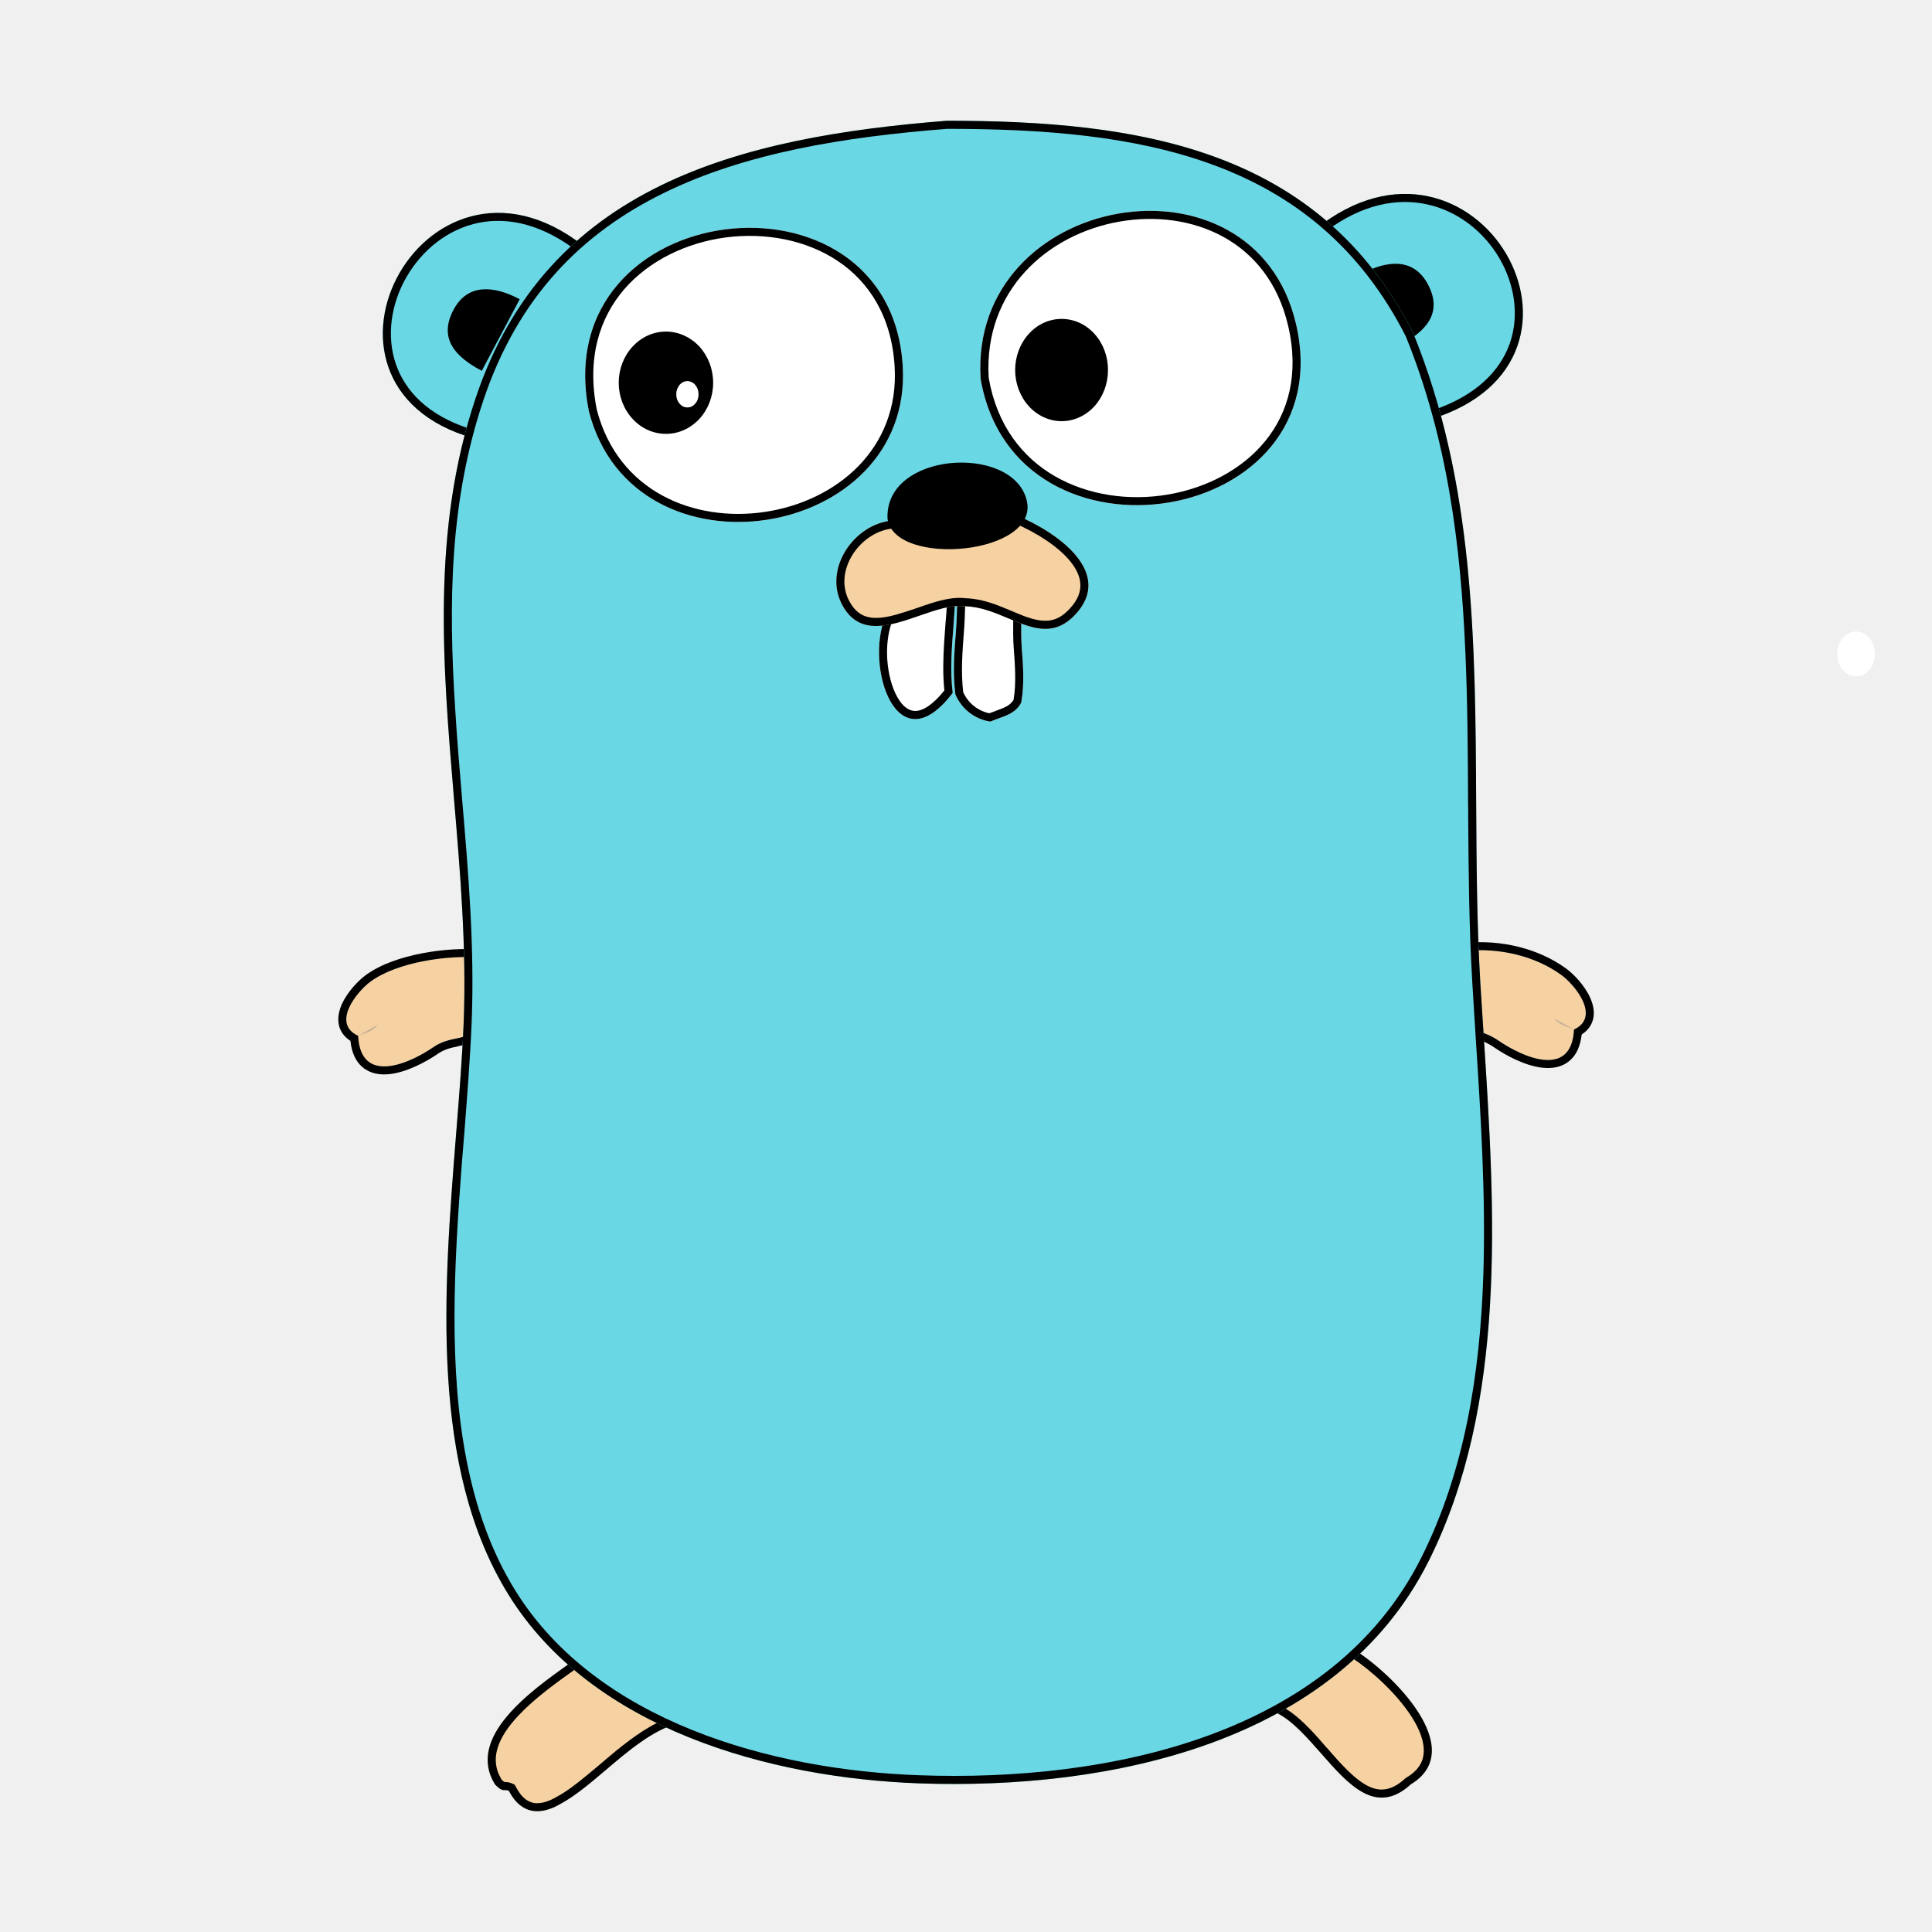
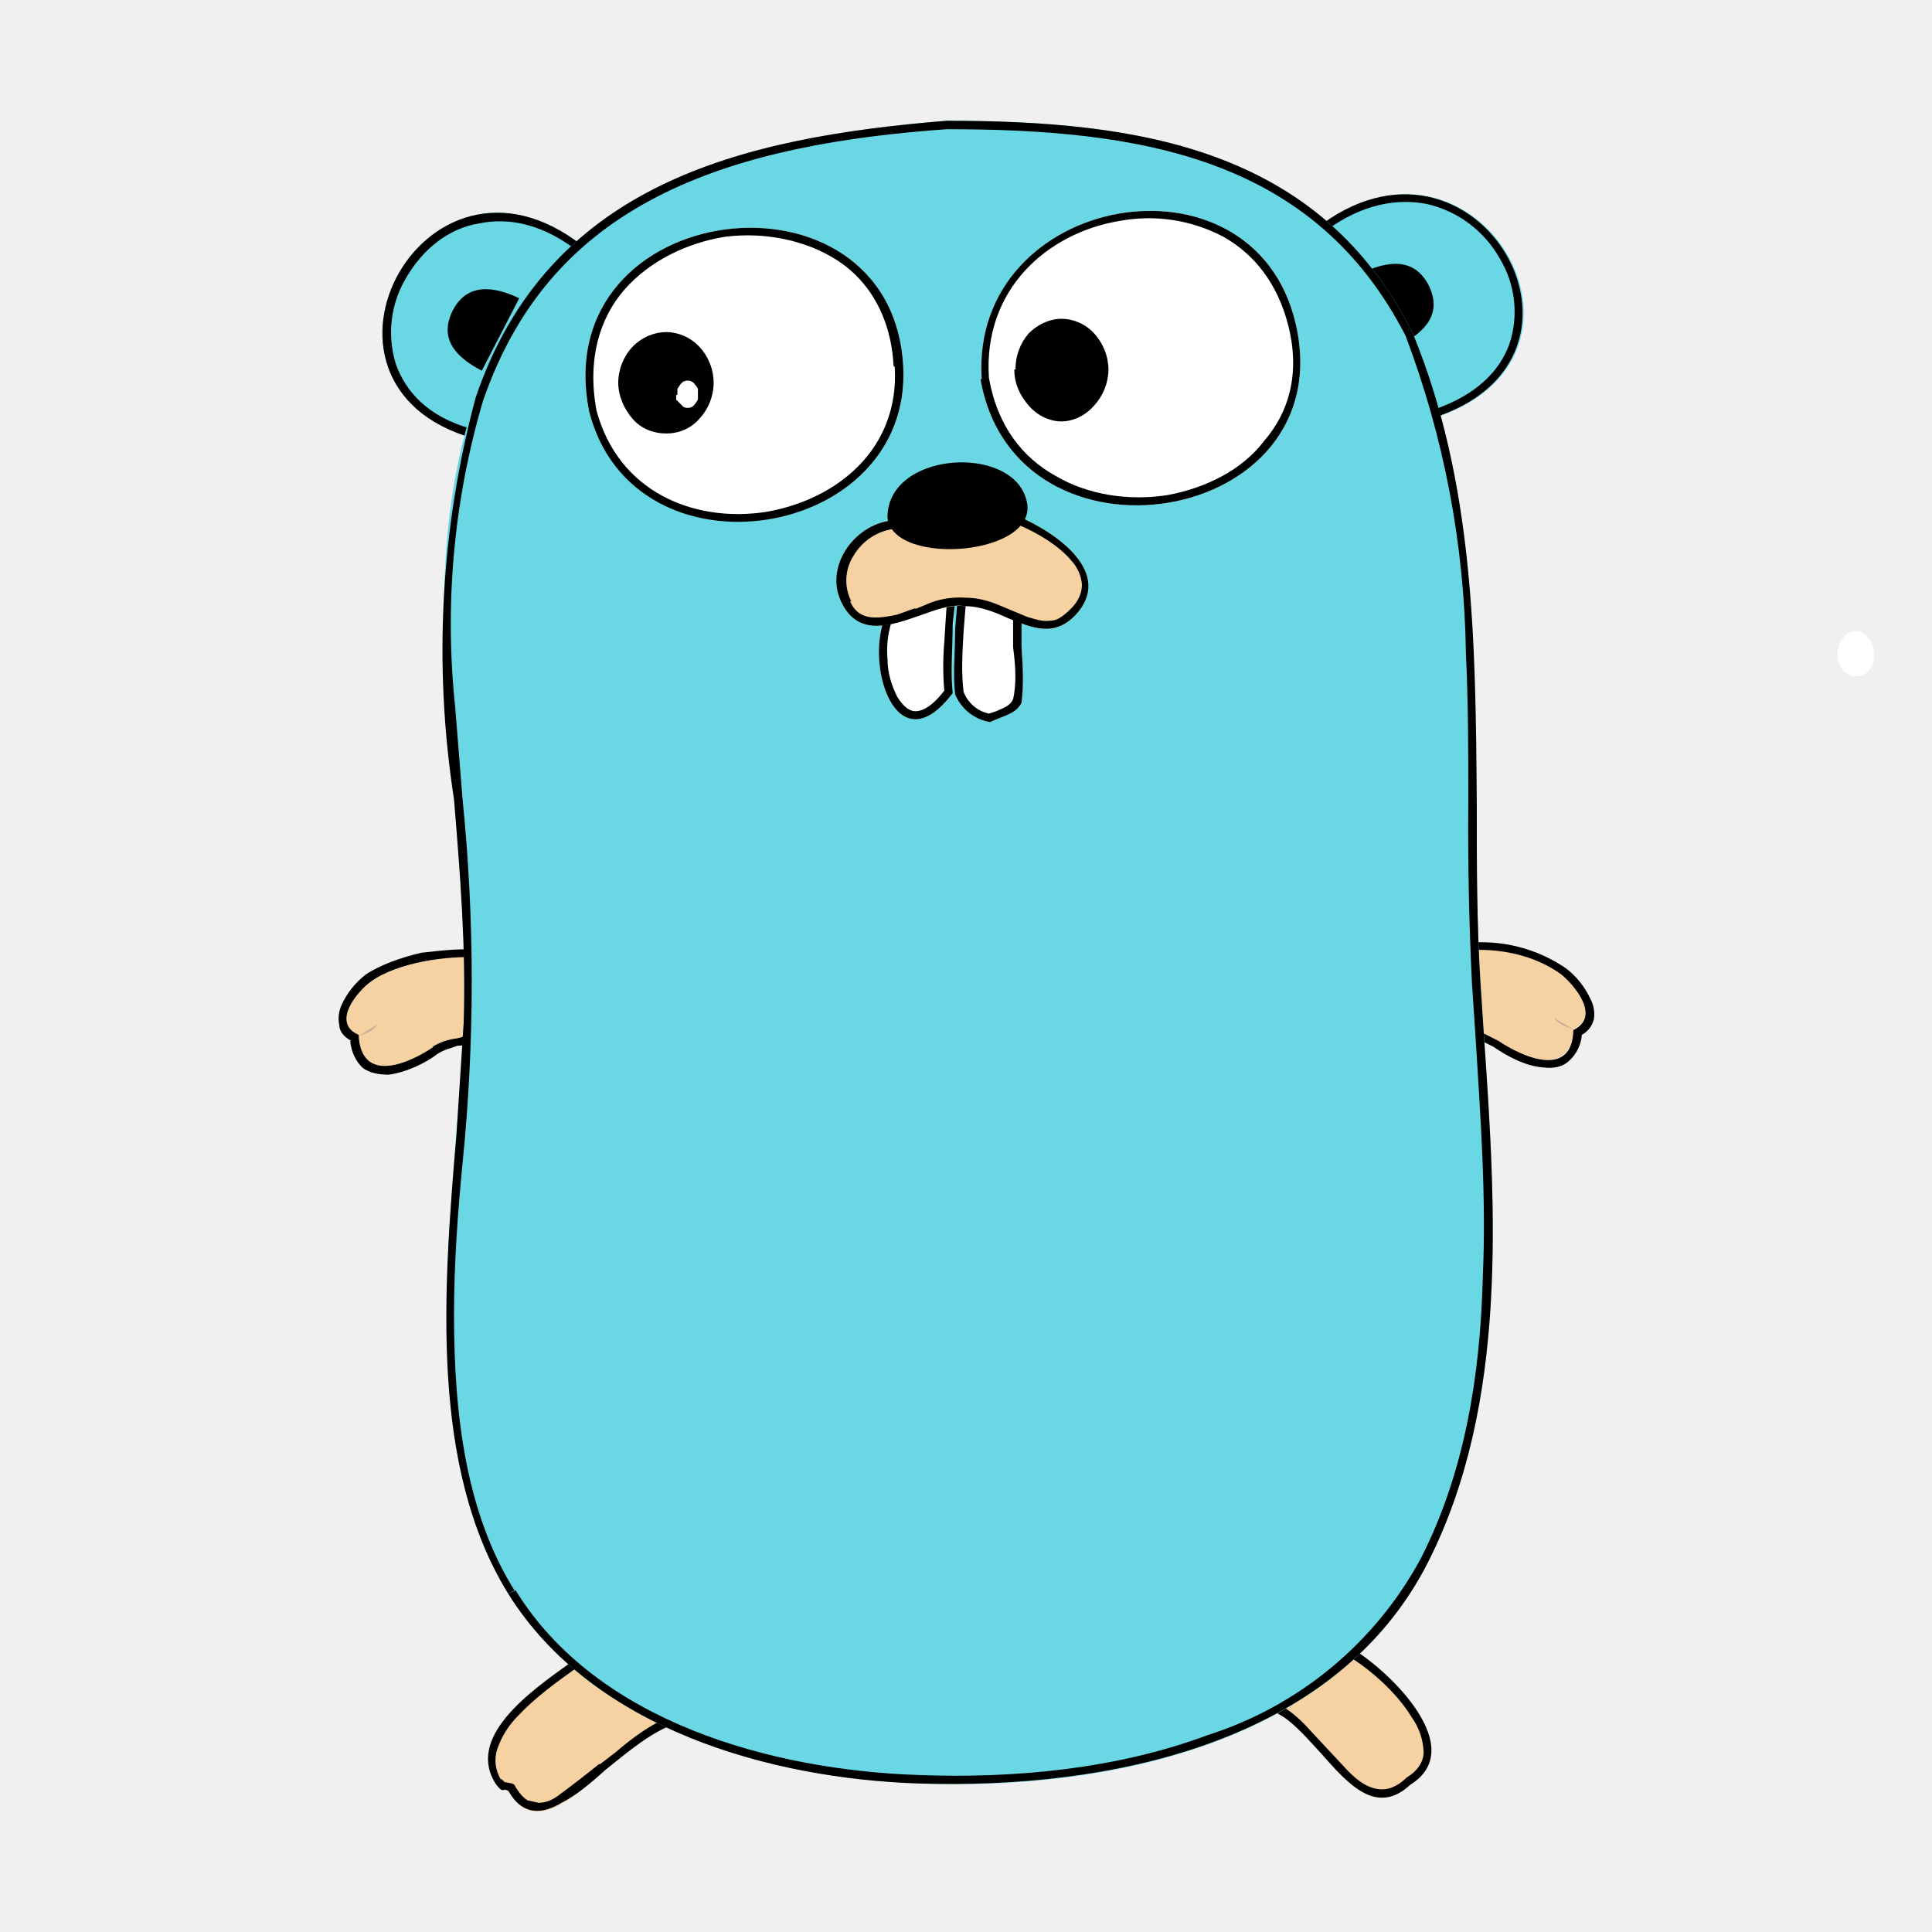
- <svg xmlns="http://www.w3.org/2000/svg" width="16" height="16" viewBox="0 0 16 16" fill="none">
-   <path d="M12.412 8.619C12.6 8.749 13.015 8.941 13.035 8.526C13.258 8.422 13.044 8.158 12.93 8.075C12.709 7.914 12.416 7.85 12.146 7.874C12.139 7.998 12.148 8.122 12.158 8.245C12.161 8.282 12.163 8.318 12.166 8.355C12.176 8.516 12.203 8.525 12.271 8.549C12.306 8.561 12.352 8.577 12.412 8.619Z" fill="#F6D2A2" />
-   <path fill-rule="evenodd" clip-rule="evenodd" d="M12.931 8.075C13.045 8.158 13.258 8.422 13.035 8.526C13.015 8.941 12.6 8.749 12.412 8.619C12.352 8.578 12.306 8.562 12.271 8.549C12.203 8.526 12.176 8.516 12.166 8.355C12.164 8.318 12.161 8.282 12.158 8.246C12.149 8.122 12.139 7.998 12.146 7.874C12.416 7.85 12.709 7.914 12.931 8.075ZM13.099 8.567C13.149 8.535 13.181 8.491 13.194 8.438C13.208 8.378 13.193 8.317 13.17 8.265C13.125 8.163 13.034 8.068 12.97 8.021L12.97 8.021C12.733 7.849 12.423 7.782 12.14 7.808L12.083 7.813L12.08 7.871C12.072 7.999 12.082 8.126 12.091 8.249L12.091 8.251C12.094 8.287 12.097 8.323 12.099 8.359L12.099 8.359C12.104 8.439 12.114 8.498 12.141 8.54C12.17 8.585 12.214 8.6 12.244 8.611C12.246 8.611 12.248 8.612 12.25 8.612C12.283 8.624 12.322 8.638 12.374 8.674L12.374 8.674C12.471 8.741 12.633 8.829 12.78 8.843C12.855 8.85 12.936 8.839 12.999 8.784C13.056 8.736 13.088 8.662 13.099 8.567Z" fill="black" />
-   <path d="M3.588 8.672C3.4 8.801 2.985 8.994 2.965 8.578C2.742 8.475 2.956 8.21 3.07 8.128C3.291 7.967 3.71 7.907 3.98 7.931C3.987 8.055 3.978 8.179 3.969 8.302C3.966 8.339 3.963 8.375 3.961 8.412C3.951 8.564 3.877 8.579 3.78 8.599C3.722 8.611 3.655 8.625 3.588 8.672Z" fill="#F6D2A2" />
-   <path fill-rule="evenodd" clip-rule="evenodd" d="M3.589 8.672C3.401 8.802 2.986 8.994 2.966 8.578C2.742 8.475 2.956 8.211 3.07 8.128C3.291 7.967 3.711 7.907 3.981 7.931C3.988 8.055 3.978 8.179 3.969 8.302C3.966 8.339 3.963 8.375 3.961 8.412C3.951 8.564 3.878 8.579 3.78 8.6C3.722 8.612 3.655 8.626 3.589 8.672ZM2.902 8.62C2.912 8.715 2.945 8.789 3.001 8.837C3.065 8.892 3.145 8.903 3.22 8.896C3.367 8.882 3.53 8.793 3.626 8.727L3.626 8.727C3.681 8.689 3.736 8.677 3.794 8.665C3.796 8.664 3.798 8.664 3.8 8.663C3.844 8.654 3.901 8.643 3.945 8.607C3.997 8.566 4.022 8.502 4.027 8.416L4.027 8.416C4.03 8.38 4.032 8.344 4.035 8.307L4.035 8.305C4.045 8.183 4.054 8.056 4.047 7.928L4.044 7.87L3.987 7.865C3.845 7.852 3.666 7.862 3.494 7.895C3.324 7.928 3.153 7.985 3.031 8.074L3.031 8.074C2.967 8.12 2.876 8.216 2.83 8.318C2.808 8.37 2.793 8.431 2.807 8.491C2.819 8.544 2.852 8.587 2.902 8.62Z" fill="black" />
-   <path d="M2.965 8.578C3.026 8.556 3.09 8.54 3.131 8.485Z" fill="#C6B198" />
-   <path d="M3.924 3.63C2.334 3.183 3.552 0.938 4.893 2.086L3.924 3.63ZM10.895 1.897C12.221 0.836 13.462 2.98 11.844 3.474L10.895 1.897Z" fill="#6AD7E5" />
-   <path fill-rule="evenodd" clip-rule="evenodd" d="M4.893 2.086L3.924 3.63C2.334 3.183 3.552 0.938 4.893 2.086ZM4.805 2.1L3.894 3.552C3.545 3.441 3.356 3.239 3.279 3.017C3.198 2.783 3.238 2.516 3.367 2.293C3.496 2.07 3.709 1.897 3.965 1.845C4.208 1.796 4.499 1.855 4.805 2.1ZM10.982 1.914L11.874 3.395C12.23 3.273 12.423 3.068 12.502 2.848C12.585 2.615 12.544 2.355 12.416 2.136C12.287 1.918 12.073 1.747 11.816 1.692C11.573 1.639 11.284 1.689 10.982 1.914ZM10.895 1.897C12.221 0.836 13.462 2.98 11.844 3.474L10.895 1.897Z" fill="black" />
-   <path d="M11.213 13.661C11.532 13.859 12.164 14.486 11.684 14.777C11.224 15.198 10.918 14.284 10.514 14.162C10.688 13.925 10.909 13.709 11.213 13.661ZM5.681 14.257C5.306 14.316 4.962 14.763 4.649 14.935C4.354 15.111 4.242 14.879 4.215 14.832C4.169 14.811 4.173 14.851 4.101 14.78C3.828 14.348 4.518 13.924 4.809 13.71C5.214 13.628 5.467 13.979 5.681 14.257Z" fill="#F6D2A2" />
-   <path fill-rule="evenodd" clip-rule="evenodd" d="M11.684 14.777C12.164 14.486 11.532 13.859 11.213 13.661C10.933 13.705 10.724 13.892 10.556 14.105C10.542 14.124 10.528 14.143 10.514 14.162C10.536 14.168 10.557 14.177 10.578 14.188C10.704 14.252 10.822 14.386 10.94 14.52C11.169 14.781 11.396 15.041 11.684 14.777ZM10.619 14.134C10.703 14.179 10.78 14.249 10.851 14.322C10.898 14.371 10.944 14.424 10.989 14.476L10.991 14.477C11.037 14.53 11.081 14.581 11.126 14.627C11.217 14.722 11.301 14.789 11.382 14.812C11.456 14.832 11.538 14.82 11.639 14.727L11.644 14.723L11.65 14.72C11.753 14.657 11.789 14.583 11.791 14.506C11.794 14.422 11.758 14.324 11.692 14.22C11.566 14.022 11.351 13.831 11.199 13.731C10.961 13.777 10.775 13.938 10.619 14.134ZM4.649 14.935C4.766 14.871 4.888 14.768 5.014 14.661C5.202 14.501 5.401 14.332 5.609 14.273C5.633 14.267 5.657 14.261 5.681 14.257C5.674 14.249 5.668 14.241 5.661 14.232C5.653 14.221 5.644 14.21 5.635 14.198C5.431 13.932 5.185 13.633 4.809 13.71C4.781 13.73 4.749 13.753 4.714 13.778C4.393 14.006 3.855 14.39 4.101 14.78C4.147 14.826 4.162 14.825 4.179 14.825C4.188 14.825 4.199 14.824 4.215 14.832C4.216 14.833 4.217 14.835 4.218 14.838C4.25 14.895 4.365 15.104 4.649 14.935ZM4.154 14.738C4.166 14.75 4.174 14.756 4.178 14.758C4.18 14.758 4.185 14.758 4.19 14.758C4.206 14.759 4.223 14.762 4.243 14.771L4.262 14.78L4.273 14.799C4.274 14.801 4.275 14.803 4.276 14.805C4.292 14.833 4.319 14.881 4.366 14.91C4.39 14.925 4.42 14.935 4.458 14.933C4.497 14.931 4.548 14.918 4.615 14.878L4.617 14.877L4.617 14.877C4.69 14.837 4.766 14.78 4.847 14.713C4.888 14.68 4.929 14.645 4.971 14.61L4.971 14.61C5.013 14.574 5.056 14.537 5.099 14.502C5.242 14.386 5.398 14.271 5.566 14.217C5.476 14.101 5.383 13.986 5.275 13.9C5.148 13.799 5.008 13.742 4.836 13.772C4.81 13.792 4.781 13.812 4.75 13.834C4.607 13.936 4.428 14.064 4.292 14.209C4.208 14.299 4.146 14.39 4.12 14.479C4.095 14.564 4.1 14.649 4.154 14.738Z" fill="black" />
-   <path d="M3.99 3.071C3.78 2.96 3.627 2.81 3.755 2.567C3.874 2.342 4.094 2.367 4.304 2.478L3.99 3.071ZM11.591 2.86C11.8 2.749 11.954 2.599 11.826 2.356C11.707 2.131 11.486 2.156 11.277 2.267L11.591 2.86Z" fill="black" />
-   <path d="M13.035 8.526C12.975 8.503 12.911 8.487 12.87 8.433Z" fill="#C6B198" />
-   <path d="M7.841 1C9.433 1 10.925 1.228 11.703 2.757C12.401 4.471 12.153 6.32 12.259 8.132C12.351 9.687 12.554 11.485 11.832 12.927C11.073 14.443 9.175 14.825 7.612 14.769C6.385 14.725 4.901 14.324 4.209 13.203C3.396 11.887 3.781 9.93 3.84 8.466C3.909 6.731 3.37 4.991 3.94 3.294C4.531 1.534 6.125 1.136 7.841 1Z" fill="#6AD7E5" />
-   <path fill-rule="evenodd" clip-rule="evenodd" d="M11.832 12.927L11.772 12.897C12.127 12.188 12.256 11.389 12.284 10.57C12.306 9.907 12.263 9.236 12.221 8.591C12.211 8.438 12.202 8.286 12.193 8.136C12.166 7.681 12.162 7.224 12.159 6.769C12.159 6.728 12.159 6.687 12.158 6.646C12.156 6.232 12.154 5.82 12.136 5.411C12.098 4.512 11.986 3.631 11.642 2.785C10.883 1.296 9.432 1.067 7.843 1.067C6.988 1.134 6.172 1.267 5.498 1.598C4.825 1.927 4.292 2.453 4.003 3.315C3.722 4.152 3.714 5 3.769 5.862C3.784 6.109 3.805 6.358 3.826 6.608C3.879 7.225 3.931 7.848 3.906 8.468C3.894 8.763 3.869 9.077 3.844 9.4C3.837 9.481 3.831 9.562 3.824 9.644C3.793 10.053 3.765 10.474 3.764 10.89C3.762 11.723 3.869 12.526 4.265 13.168L4.209 13.203C3.558 12.15 3.674 10.687 3.777 9.394C3.803 9.071 3.828 8.759 3.84 8.466C3.864 7.85 3.812 7.233 3.76 6.618C3.666 5.501 3.572 4.389 3.94 3.294C4.531 1.534 6.125 1.136 7.841 1C9.433 1 10.925 1.228 11.703 2.757C12.211 4.004 12.218 5.322 12.225 6.645C12.228 7.141 12.23 7.638 12.259 8.132C12.268 8.281 12.278 8.432 12.288 8.586C12.381 10.029 12.484 11.623 11.832 12.927ZM11.832 12.927L11.772 12.897C11.402 13.636 10.754 14.101 10.001 14.375C9.247 14.649 8.391 14.73 7.615 14.702C6.393 14.659 4.94 14.26 4.265 13.168L4.209 13.203C4.901 14.324 6.385 14.725 7.612 14.769C9.175 14.825 11.073 14.443 11.832 12.927Z" fill="black" />
-   <path d="M8.461 5.357C8.455 5.279 8.458 5.141 8.457 5.068L7.931 4.889C7.928 4.974 7.923 5.141 7.917 5.224C7.903 5.399 7.889 5.573 7.912 5.751C7.964 5.872 8.072 5.956 8.201 5.976C8.224 5.966 8.248 5.958 8.271 5.949C8.344 5.923 8.416 5.898 8.457 5.819C8.485 5.667 8.473 5.509 8.461 5.357Z" fill="white" />
-   <path fill-rule="evenodd" clip-rule="evenodd" d="M8.391 5.116L7.994 4.981C7.992 5.066 7.988 5.169 7.983 5.229C7.97 5.402 7.957 5.566 7.977 5.733C8.018 5.823 8.098 5.887 8.193 5.907C8.212 5.9 8.231 5.893 8.248 5.887L8.249 5.886C8.32 5.861 8.365 5.843 8.394 5.796C8.417 5.657 8.406 5.511 8.395 5.362C8.39 5.301 8.39 5.204 8.391 5.13C8.391 5.125 8.391 5.121 8.391 5.116ZM8.457 5.819C8.416 5.898 8.344 5.923 8.271 5.949C8.248 5.958 8.224 5.966 8.201 5.976C8.072 5.956 7.964 5.872 7.912 5.751C7.889 5.573 7.903 5.399 7.917 5.224C7.922 5.16 7.926 5.047 7.928 4.959C7.929 4.947 7.929 4.935 7.929 4.924C7.93 4.911 7.93 4.9 7.931 4.889L8.457 5.068C8.458 5.087 8.457 5.109 8.457 5.133C8.457 5.207 8.457 5.299 8.461 5.357C8.473 5.509 8.485 5.667 8.457 5.819Z" fill="black" />
-   <path d="M4.877 3.406C5.247 4.852 7.563 4.482 7.476 3.031C7.371 1.293 4.522 1.628 4.877 3.406Z" fill="white" />
-   <path fill-rule="evenodd" clip-rule="evenodd" d="M7.409 3.035C7.384 2.621 7.197 2.335 6.939 2.162C6.678 1.987 6.34 1.924 6.013 1.966C5.686 2.009 5.376 2.157 5.169 2.396C4.965 2.634 4.858 2.966 4.942 3.391C5.117 4.07 5.747 4.328 6.338 4.239C6.93 4.149 7.45 3.715 7.409 3.035ZM4.877 3.406C5.247 4.852 7.563 4.482 7.476 3.031C7.371 1.293 4.522 1.628 4.877 3.406Z" fill="black" />
-   <path d="M8.121 3.137C8.407 4.798 11.123 4.359 10.733 2.683C10.383 1.181 8.026 1.597 8.121 3.137Z" fill="white" />
-   <path fill-rule="evenodd" clip-rule="evenodd" d="M10.668 2.699L10.668 2.699C10.585 2.341 10.384 2.101 10.132 1.962C9.878 1.822 9.57 1.783 9.272 1.835C8.676 1.939 8.145 2.404 8.188 3.129C8.256 3.523 8.467 3.789 8.738 3.945C9.012 4.102 9.35 4.15 9.67 4.096C9.99 4.042 10.286 3.889 10.478 3.653C10.669 3.419 10.761 3.098 10.668 2.699ZM8.121 3.137C8.407 4.798 11.123 4.359 10.733 2.683C10.383 1.181 8.026 1.597 8.121 3.137Z" fill="black" />
-   <path d="M5.124 3.17C5.124 3.282 5.165 3.39 5.239 3.469C5.312 3.549 5.411 3.593 5.515 3.593C5.619 3.593 5.718 3.549 5.792 3.469C5.865 3.39 5.906 3.282 5.906 3.17C5.906 3.057 5.865 2.95 5.792 2.87C5.718 2.791 5.619 2.746 5.515 2.746C5.411 2.746 5.312 2.791 5.239 2.87C5.165 2.95 5.124 3.057 5.124 3.17Z" fill="black" />
-   <path d="M5.601 3.265C5.6 3.28 5.603 3.294 5.607 3.307C5.612 3.32 5.619 3.332 5.627 3.342C5.636 3.352 5.646 3.361 5.657 3.366C5.668 3.372 5.681 3.374 5.693 3.374C5.705 3.374 5.717 3.372 5.728 3.366C5.74 3.361 5.75 3.352 5.758 3.342C5.767 3.332 5.774 3.32 5.778 3.307C5.783 3.294 5.785 3.28 5.785 3.265C5.785 3.251 5.783 3.237 5.778 3.224C5.774 3.211 5.767 3.199 5.758 3.188C5.75 3.178 5.74 3.17 5.728 3.165C5.717 3.159 5.705 3.156 5.693 3.156C5.681 3.156 5.668 3.159 5.657 3.165C5.646 3.17 5.636 3.178 5.627 3.188C5.619 3.199 5.612 3.211 5.607 3.224C5.603 3.237 5.6 3.251 5.601 3.265Z" fill="white" />
-   <path d="M8.407 3.064C8.407 3.177 8.448 3.284 8.52 3.364C8.592 3.443 8.69 3.488 8.792 3.488C8.894 3.488 8.992 3.443 9.064 3.364C9.136 3.284 9.176 3.177 9.176 3.064C9.176 2.952 9.136 2.844 9.064 2.765C8.992 2.685 8.894 2.641 8.792 2.641C8.69 2.641 8.592 2.685 8.52 2.765C8.448 2.844 8.407 2.952 8.407 3.064Z" fill="black" />
-   <path d="M7.332 5.107C7.161 5.521 7.427 6.348 7.89 5.738C7.857 5.475 7.904 5.175 7.913 4.912L7.332 5.107Z" fill="white" />
-   <path fill-rule="evenodd" clip-rule="evenodd" d="M7.821 5.718C7.807 5.589 7.811 5.453 7.819 5.321C7.823 5.268 7.827 5.216 7.83 5.165C7.835 5.111 7.839 5.058 7.842 5.006L7.383 5.16C7.353 5.247 7.341 5.354 7.348 5.462C7.356 5.581 7.386 5.693 7.431 5.773C7.477 5.855 7.53 5.889 7.582 5.888C7.635 5.887 7.716 5.849 7.821 5.718ZM7.332 5.107C7.161 5.521 7.427 6.348 7.89 5.738C7.867 5.559 7.882 5.362 7.897 5.172C7.902 5.108 7.906 5.045 7.91 4.984C7.911 4.96 7.912 4.936 7.913 4.912L7.332 5.107Z" fill="black" />
-   <path fill-rule="evenodd" clip-rule="evenodd" d="M15.261 5.548C15.232 5.513 15.216 5.466 15.216 5.417H15.216C15.216 5.393 15.219 5.368 15.227 5.346C15.235 5.323 15.246 5.302 15.261 5.285C15.275 5.268 15.292 5.254 15.311 5.244C15.33 5.235 15.351 5.23 15.371 5.23C15.392 5.23 15.412 5.235 15.431 5.244C15.45 5.254 15.467 5.268 15.482 5.285C15.496 5.302 15.508 5.323 15.515 5.346C15.523 5.368 15.527 5.393 15.527 5.417C15.527 5.466 15.51 5.513 15.481 5.548C15.452 5.582 15.412 5.602 15.371 5.602C15.33 5.602 15.29 5.582 15.261 5.548Z" fill="white" />
-   <path d="M7.39 4.311C7.072 4.338 6.812 4.716 6.978 5.015C7.197 5.411 7.685 4.98 7.99 5.021C8.34 5.028 8.627 5.391 8.908 5.086C9.221 4.747 8.774 4.417 8.424 4.27L7.39 4.311Z" fill="#F6D2A2" />
-   <path fill-rule="evenodd" clip-rule="evenodd" d="M7.036 4.983L7.036 4.983C7.082 5.066 7.137 5.1 7.198 5.112C7.264 5.125 7.342 5.113 7.433 5.087C7.478 5.074 7.524 5.059 7.572 5.043C7.578 5.04 7.585 5.038 7.592 5.036C7.632 5.022 7.674 5.007 7.714 4.995C7.806 4.966 7.904 4.943 7.995 4.954C8.092 4.957 8.183 4.983 8.265 5.014C8.303 5.029 8.341 5.044 8.376 5.059C8.38 5.061 8.383 5.062 8.386 5.063C8.425 5.08 8.462 5.095 8.497 5.108C8.569 5.133 8.631 5.146 8.687 5.139C8.742 5.133 8.798 5.107 8.859 5.041L8.859 5.041C8.928 4.967 8.95 4.899 8.947 4.839C8.945 4.777 8.916 4.713 8.863 4.648C8.759 4.521 8.578 4.409 8.411 4.337L7.394 4.377C7.26 4.389 7.134 4.476 7.059 4.596C6.985 4.716 6.967 4.859 7.036 4.983ZM7.39 4.311C7.072 4.338 6.812 4.716 6.978 5.015C7.118 5.27 7.371 5.183 7.614 5.099C7.749 5.052 7.881 5.006 7.99 5.021C8.118 5.023 8.237 5.073 8.351 5.121C8.549 5.204 8.73 5.28 8.908 5.086C9.221 4.747 8.774 4.417 8.424 4.27L7.39 4.311Z" fill="black" />
-   <path d="M7.35 4.294C7.327 3.743 8.377 3.675 8.501 4.136C8.625 4.596 7.402 4.703 7.35 4.294Z" fill="black" />
+ <svg xmlns="http://www.w3.org/2000/svg" fill="none" viewBox="0 0 16 16">
+   <path fill="#F6D2A2" d="M12.41 8.62c.19.13.6.32.62-.1.23-.1.01-.36-.1-.45a1.18 1.18 0 0 0-.78-.2v.38l.02.1c0 .17.03.18.1.2l.14.07Z" />
+   <path fill="#000" fill-rule="evenodd" d="M12.93 8.07c.11.09.33.35.1.46-.01.41-.43.22-.62.09l-.14-.07c-.07-.02-.1-.03-.1-.2a10.04 10.04 0 0 0-.02-.48c.27-.02.56.04.78.2Zm.17.5a.2.2 0 0 0 .1-.13.27.27 0 0 0-.03-.17.68.68 0 0 0-.2-.25 1.24 1.24 0 0 0-.83-.21h-.06v.06l.01.38v.1c.01.09.02.15.05.19.03.05.07.06.1.07h.01l.12.06c.1.07.26.16.41.17.08.01.16 0 .22-.06a.32.32 0 0 0 .1-.21Z" clip-rule="evenodd" />
+   <path fill="#F6D2A2" d="M3.59 8.67c-.19.13-.6.32-.62-.1-.23-.1-.01-.36.1-.44.22-.16.64-.22.91-.2l-.01.37v.11c-.02.15-.1.17-.19.19a.49.49 0 0 0-.2.07Z" />
+   <path fill="#000" fill-rule="evenodd" d="M3.59 8.67c-.19.13-.6.32-.62-.1-.23-.1-.01-.36.1-.44.22-.16.64-.22.91-.2l-.01.37v.11c-.02.15-.1.17-.19.19a.49.49 0 0 0-.2.07Zm-.69-.05c.01.1.05.17.1.22.06.05.15.06.22.06.15-.02.31-.1.4-.17.06-.04.12-.05.17-.07h.01c.04 0 .1-.02.15-.05.05-.04.07-.1.08-.2v-.1l.02-.38v-.06h-.06c-.15-.02-.32 0-.5.02-.17.04-.34.1-.46.18a.67.67 0 0 0-.2.25.27.27 0 0 0-.02.17c0 .05.04.1.1.13Z" clip-rule="evenodd" />
+   <path fill="#C6B198" d="M2.97 8.58c.06-.02.12-.04.16-.1Z" />
+   <path fill="#6AD7E5" d="M3.92 3.63c-1.59-.45-.37-2.7.97-1.54l-.97 1.54ZM10.9 1.9c1.33-1.06 2.57 1.08.95 1.57L10.9 1.9Z" />
+   <path fill="#000" fill-rule="evenodd" d="m4.9 2.09-.98 1.54c-1.59-.45-.37-2.7.97-1.54Zm-.1.01-.9 1.45c-.36-.1-.54-.31-.62-.53a.88.88 0 0 1 .09-.73c.13-.22.34-.4.6-.44.24-.05.53 0 .84.25Zm6.18-.19.9 1.48c.35-.12.54-.32.62-.54a.85.85 0 0 0-.08-.71.93.93 0 0 0-.6-.45c-.25-.05-.54 0-.84.22Zm-.09-.01c1.33-1.06 2.57 1.08.95 1.57L10.9 1.9Z" clip-rule="evenodd" />
+   <path fill="#F6D2A2" d="M11.21 13.66c.32.2.95.83.47 1.12-.46.42-.76-.5-1.17-.62.18-.24.4-.45.7-.5Zm-5.53.6c-.37.06-.72.5-1.03.68-.3.17-.4-.06-.44-.1-.04-.03-.04.01-.1-.06-.28-.43.4-.86.7-1.07.4-.08.66.27.87.55Z" />
+   <path fill="#000" fill-rule="evenodd" d="M11.68 14.78c.48-.3-.15-.92-.47-1.12-.28.05-.49.23-.65.45l-.05.05c.03 0 .05.02.07.03.12.06.24.2.36.33.23.26.46.52.74.26Zm-1.06-.65c.08.05.16.12.23.2l.14.15.14.15c.09.1.17.16.25.18.08.02.16.01.26-.08l.01-.01c.1-.06.14-.14.14-.21a.53.53 0 0 0-.1-.29c-.12-.2-.34-.39-.5-.49a1 1 0 0 0-.57.4Zm-5.97.8c.12-.06.24-.16.36-.27.2-.16.4-.33.6-.39a.6.6 0 0 1 .07-.01l-.02-.03-.02-.03c-.2-.27-.45-.57-.83-.49l-.1.07c-.32.23-.86.61-.6 1 .04.05.05.05.07.04l.03.01c.04.07.16.27.44.1Zm-.5-.2.03.03h.01l.05.01.02.01.01.02c.02.03.05.08.1.11l.09.02c.04 0 .09-.01.15-.05a9.17 9.17 0 0 0 .35-.27h.01l.13-.1c.14-.12.3-.24.47-.3a1.84 1.84 0 0 0-.3-.31.53.53 0 0 0-.43-.13l-.09.06c-.14.1-.32.23-.46.38a.72.72 0 0 0-.17.27.3.3 0 0 0 .03.26Z" clip-rule="evenodd" />
+   <path fill="#000" d="M3.99 3.07c-.21-.11-.36-.26-.24-.5.12-.23.34-.2.55-.1l-.31.6Zm7.6-.21c.21-.11.36-.26.24-.5-.12-.23-.34-.2-.55-.1l.31.6Z" />
+   <path fill="#C6B198" d="M13.04 8.53c-.07-.03-.13-.04-.17-.1Z" />
+   <path fill="#6AD7E5" d="M7.84 1c1.6 0 3.09.23 3.86 1.76.7 1.71.45 3.56.56 5.37.1 1.56.3 3.35-.43 4.8-.76 1.51-2.65 1.9-4.22 1.84-1.23-.04-2.7-.45-3.4-1.57-.81-1.31-.43-3.27-.37-4.73.07-1.74-.47-3.48.1-5.18.6-1.76 2.18-2.15 3.9-2.29Z" />
+   <path fill="#000" fill-rule="evenodd" d="m11.83 12.93-.06-.03c.36-.71.49-1.51.51-2.33.03-.66-.02-1.33-.06-1.98l-.03-.45a25.86 25.86 0 0 1-.03-1.5c0-.4 0-.82-.02-1.23a7.73 7.73 0 0 0-.5-2.63c-.76-1.48-2.2-1.71-3.8-1.71-.85.06-1.67.2-2.34.53-.67.33-1.2.85-1.5 1.72a6.54 6.54 0 0 0-.23 2.54l.06.75a15 15 0 0 1 0 3.03c-.04.41-.07.83-.07 1.25 0 .83.1 1.64.5 2.28l-.05.03c-.65-1.05-.54-2.51-.43-3.8l.06-.93c.02-.62-.03-1.24-.08-1.85a8.07 8.07 0 0 1 .18-3.33c.6-1.76 2.18-2.15 3.9-2.29 1.6 0 3.09.23 3.86 1.76.51 1.24.52 2.56.53 3.89 0 .5 0 .99.03 1.48l.03.46c.1 1.44.2 3.03-.46 4.34Zm0 0-.06-.03A3.06 3.06 0 0 1 10 14.37c-.75.28-1.6.36-2.39.33-1.22-.04-2.67-.44-3.34-1.53l-.06.03c.7 1.12 2.17 1.53 3.4 1.57 1.57.05 3.46-.33 4.22-1.84Z" clip-rule="evenodd" />
+   <path fill="#fff" d="M8.46 5.36v-.3l-.53-.17-.01.33c-.02.18-.03.35 0 .53.04.12.15.2.28.23a.91.91 0 0 1 .07-.03c.07-.03.15-.05.19-.13.02-.15.01-.31 0-.46Z" />
+   <path fill="#000" fill-rule="evenodd" d="M8.4 5.12 8 4.98l-.02.25c-.01.17-.02.34 0 .5.04.1.12.16.21.18l.06-.02c.07-.03.12-.05.14-.1.03-.13.02-.28 0-.43V5.12Zm.06.7c-.04.08-.12.1-.19.13a.91.91 0 0 0-.07.03.38.38 0 0 1-.29-.23c-.02-.18 0-.35 0-.53l.02-.26v-.07l.53.18V5.36c.01.15.02.3 0 .46Z" clip-rule="evenodd" />
+   <path fill="#fff" d="M4.88 3.4c.37 1.45 2.68 1.08 2.6-.37-.1-1.74-2.96-1.4-2.6.38Z" />
+   <path fill="#000" fill-rule="evenodd" d="M7.4 3.03c-.02-.4-.2-.7-.46-.87-.26-.17-.6-.24-.93-.2-.32.05-.63.2-.84.44-.2.23-.31.57-.23 1 .18.67.8.93 1.4.84.59-.1 1.11-.52 1.07-1.2Zm-2.52.38c.37 1.44 2.68 1.07 2.6-.38-.1-1.74-2.96-1.4-2.6.38Z" clip-rule="evenodd" />
+   <path fill="#fff" d="M8.12 3.14c.29 1.66 3 1.22 2.61-.46-.35-1.5-2.7-1.08-2.6.46Z" />
+   <path fill="#000" fill-rule="evenodd" d="M10.67 2.7c-.09-.36-.29-.6-.54-.74a1.32 1.32 0 0 0-.86-.13c-.6.1-1.13.57-1.08 1.3.07.4.28.66.55.81.27.16.61.21.93.16.32-.06.62-.21.8-.45.2-.23.3-.55.2-.95Zm-2.55.44c.29 1.66 3 1.22 2.61-.46-.35-1.5-2.7-1.08-2.6.46Z" clip-rule="evenodd" />
+   <path fill="#000" d="M5.12 3.17c0 .11.05.22.12.3.07.08.17.12.28.12.1 0 .2-.04.27-.12a.44.44 0 0 0 .12-.3.44.44 0 0 0-.12-.3.38.38 0 0 0-.27-.12c-.1 0-.2.04-.28.12a.44.44 0 0 0-.12.3Z" />
+   <path fill="#fff" d="M5.6 3.27v.04l.03.03.03.03a.08.08 0 0 0 .07 0 .1.1 0 0 0 .03-.03l.02-.03v-.09a.11.11 0 0 0-.02-.03.1.1 0 0 0-.03-.03.08.08 0 0 0-.07 0 .1.1 0 0 0-.03.03l-.02.03v.05Z" />
+   <path fill="#000" d="M8.4 3.06c0 .12.05.22.12.3.07.08.17.13.27.13s.2-.05.27-.13a.45.45 0 0 0 .12-.3.45.45 0 0 0-.12-.3.37.37 0 0 0-.27-.12c-.1 0-.2.05-.27.12a.45.45 0 0 0-.11.3Z" />
+   <path fill="#fff" d="M7.33 5.1c-.17.42.1 1.25.56.64-.03-.26.01-.57.02-.83l-.58.2Z" />
+   <path fill="#000" fill-rule="evenodd" d="M7.82 5.72a2.41 2.41 0 0 1 0-.4l.01-.16.01-.15-.46.15a.8.8 0 0 0-.03.3c0 .12.04.23.08.31.05.08.1.12.15.12.06 0 .14-.04.24-.17Zm-.49-.61c-.17.41.1 1.24.56.63-.02-.18 0-.38 0-.57l.02-.19v-.07l-.58.2Z" clip-rule="evenodd" />
+   <path fill="#fff" fill-rule="evenodd" d="M15.26 5.55a.22.22 0 0 1-.03-.2c0-.03.02-.05.03-.06a.16.16 0 0 1 .05-.05.13.13 0 0 1 .12 0l.05.05a.21.21 0 0 1 .04.13.2.2 0 0 1-.04.13.14.14 0 0 1-.1.05.14.14 0 0 1-.12-.05Z" clip-rule="evenodd" />
+   <path fill="#F6D2A2" d="M7.39 4.31c-.32.03-.58.4-.41.7.22.4.7-.03 1.01.01.35 0 .64.37.92.07.31-.34-.14-.67-.49-.82l-1.03.04Z" />
+   <path fill="#000" fill-rule="evenodd" d="M7.04 4.98c.04.09.1.12.16.13.06.01.14 0 .23-.02l.14-.05h.02l.12-.05A.7.7 0 0 1 8 4.95c.1 0 .2.03.27.06l.12.05.12.05c.07.02.13.04.19.03.05 0 .1-.03.17-.1s.09-.14.09-.2a.33.33 0 0 0-.09-.2c-.1-.12-.28-.23-.45-.3l-1.02.04a.46.46 0 0 0-.33.22.38.38 0 0 0-.02.38Zm.35-.67c-.32.03-.58.4-.41.7.14.26.4.17.63.09.14-.05.27-.1.38-.08.13 0 .25.05.36.1.2.08.38.16.56-.03.31-.34-.14-.67-.49-.82l-1.03.04Z" clip-rule="evenodd" />
+   <path fill="#000" d="M7.35 4.3c-.02-.56 1.03-.63 1.15-.16.13.46-1.1.56-1.15.15Z" />
</svg>
